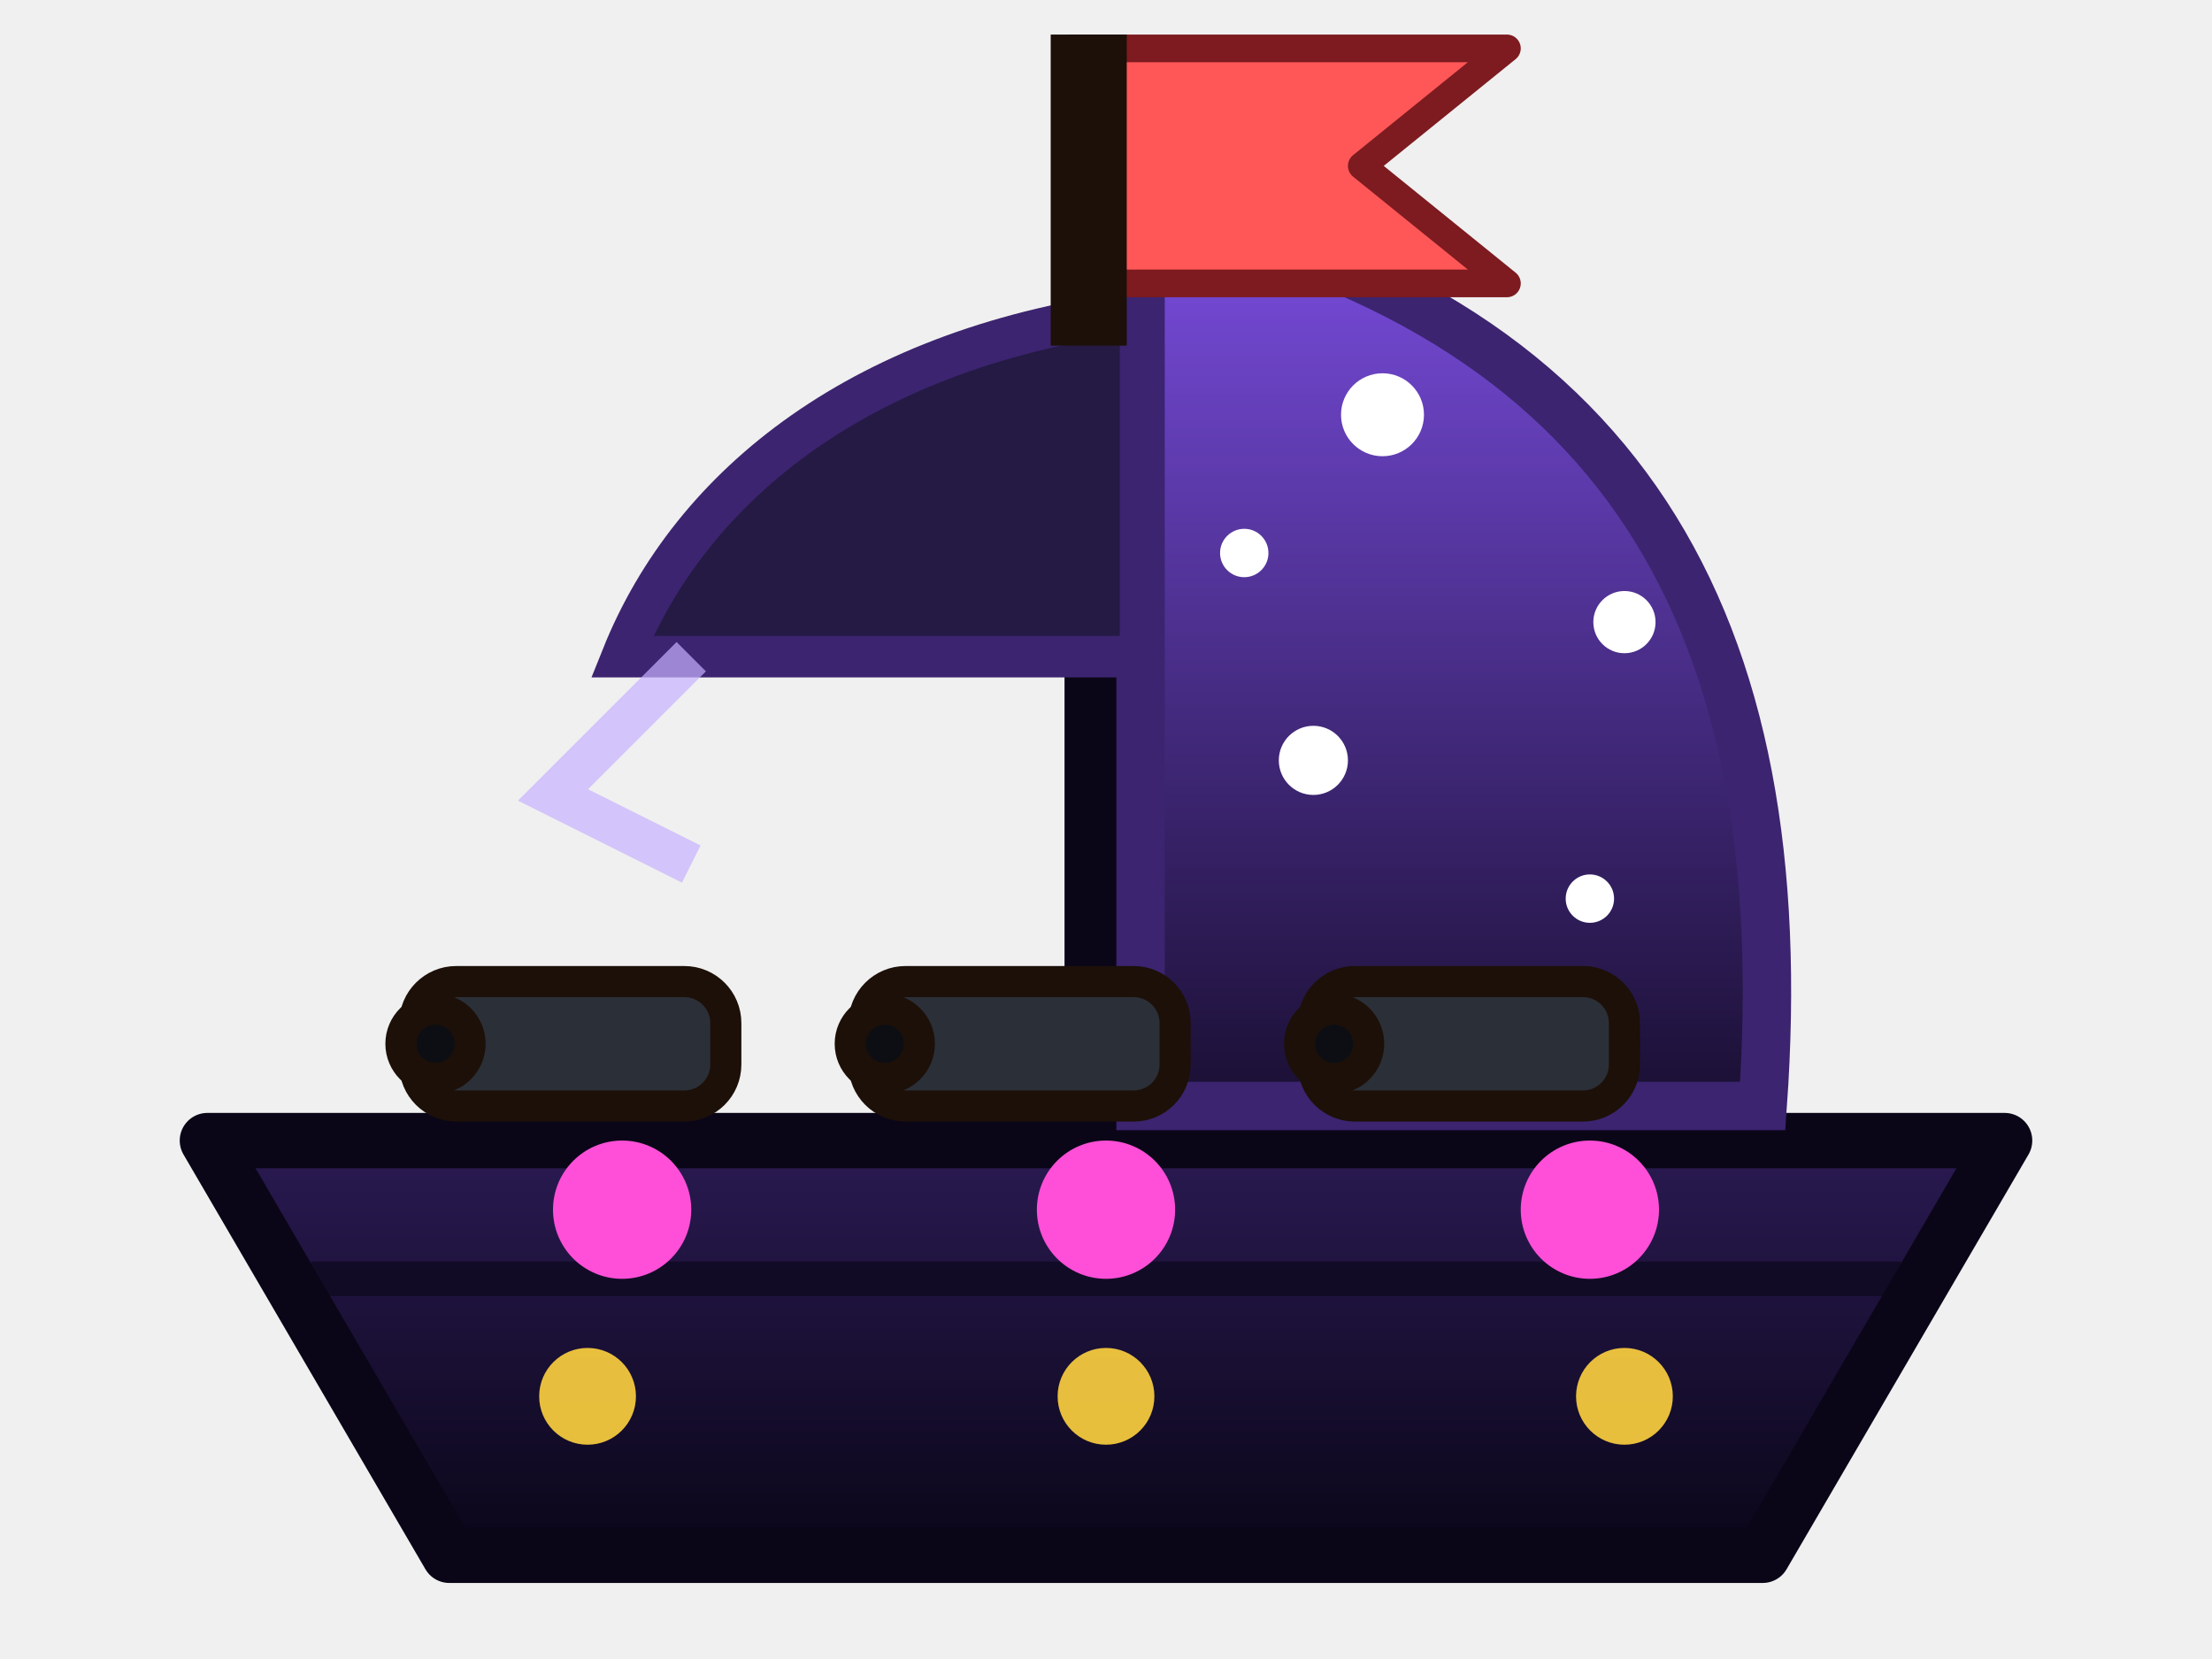
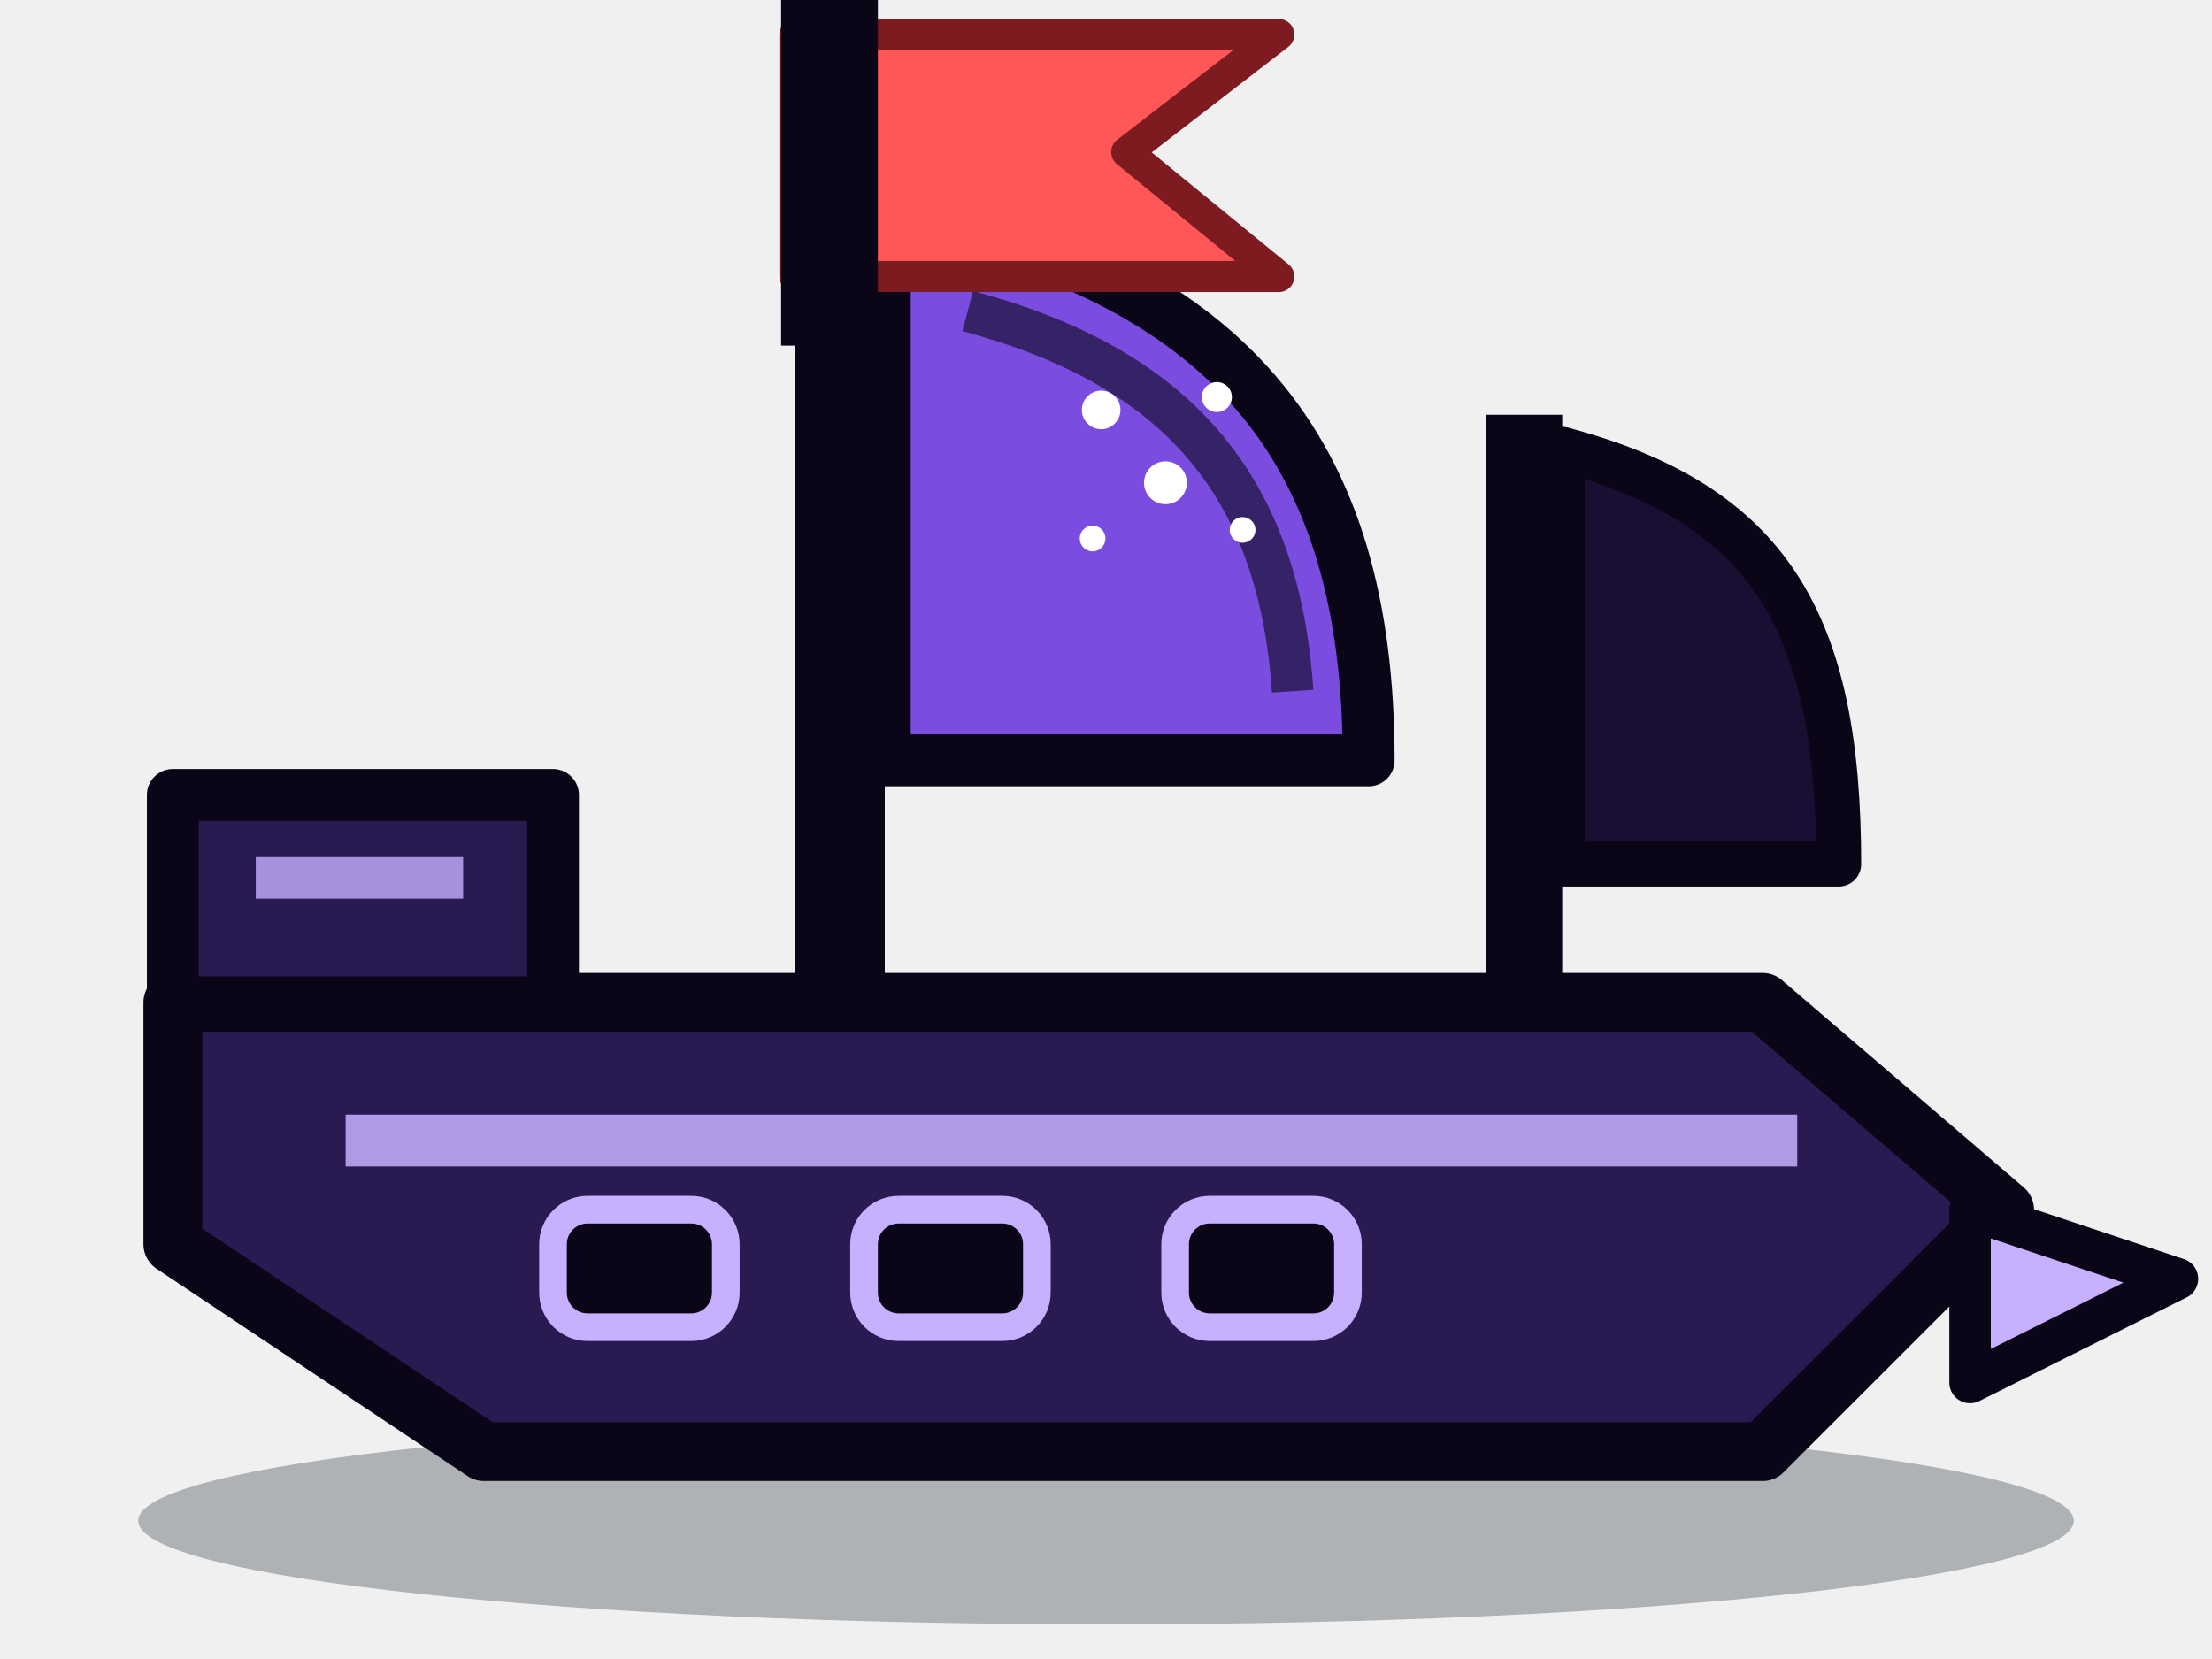
<svg xmlns="http://www.w3.org/2000/svg" viewBox="0 0 64 48" width="256" height="192">
-   <defs>
-     <linearGradient id="s" x1="0" y1="0" x2="0" y2="1">
-       <stop offset="0" stop-color="#7a4de0" />
-       <stop offset="1" stop-color="#1a0f33" />
-     </linearGradient>
-     <linearGradient id="h" x1="0" y1="0" x2="0" y2="1">
-       <stop offset="0" stop-color="#2a1a52" />
-       <stop offset="1" stop-color="#0a0618" />
-     </linearGradient>
-   </defs>
-   <path d="M6 33h52l-7 12H13z" fill="url(#h)" stroke="#0a0618" stroke-width="1.6" stroke-linejoin="round" />
-   <path d="M9 37h46" stroke="#0a0618" stroke-width="1" opacity=".65" />
-   <rect x="30.8" y="4" width="2.6" height="29" fill="#0a0618" />
-   <path d="M33 6c14 3 19 12 18 26H33z" fill="url(#s)" stroke="#3c2470" stroke-width="1.4" />
-   <g fill="#fff">
-     <circle cx="40" cy="12" r="1.2" />
-     <circle cx="47" cy="18" r=".9" />
-     <circle cx="38" cy="22" r="1" />
-     <circle cx="46" cy="26" r=".7" />
-     <circle cx="36" cy="16" r=".7" />
+   <ellipse cx="32" cy="44" rx="28" ry="3" fill="#04121c" opacity=".28" />
+   <path d="M5 29h46l7 6-7 7H14l-9-6z" fill="#2a1a52" stroke="#0a0618" stroke-width="1.7" stroke-linejoin="round" />
+   <path d="M10 33h42" stroke="#c6b0ff" stroke-width="1.5" opacity=".85" />
+   <path d="M5 29v-6h11v6z" fill="#2a1a52" stroke="#0a0618" stroke-width="1.5" stroke-linejoin="round" />
+   <path d="M7.4 25.4h6" stroke="#c6b0ff" stroke-width="1.2" opacity=".8" />
+   <g fill="#0a0618" stroke="#c6b0ff" stroke-width=".8">
+     <rect x="16" y="35" width="5" height="3.4" rx="1" />
+     <rect x="25" y="35" width="5" height="3.4" rx="1" />
+     <rect x="34" y="35" width="5" height="3.4" rx="1" />
  </g>
-   <path d="M33 9c-8 1-13 5-15 10h15z" fill="#241a44" stroke="#3c2470" stroke-width="1.2" />
-   <path d="M20 19l-4 4 4 2" fill="none" stroke="#c6b0ff" stroke-width="1.2" opacity=".7" />
-   <g fill="#ff4fd8">
-     <circle cx="18" cy="35" r="2" />
-     <circle cx="32" cy="35" r="2" />
-     <circle cx="46" cy="35" r="2" />
-   </g>
-   <g stroke="#1c1008" stroke-width=".9" stroke-linejoin="round">
-     <g fill="#2b2f38">
-       <rect x="12" y="28.4" width="9" height="3.6" rx="1.2" />
-       <rect x="25" y="28.4" width="9" height="3.6" rx="1.2" />
-       <rect x="38" y="28.4" width="9" height="3.6" rx="1.2" />
-     </g>
-     <g fill="#0c0e13">
-       <circle cx="12.6" cy="30.2" r="1" />
-       <circle cx="25.6" cy="30.2" r="1" />
-       <circle cx="38.6" cy="30.2" r="1" />
-     </g>
-     <path d="M31 1.4h12.6l-4.2 3.4 4.2 3.4H31z" fill="#ff5757" stroke="#7d1b20" stroke-width=".8" />
-     <path d="M30.4 1h2.2v9h-2.2z" fill="#1c1008" stroke="none" />
-     <g fill="#ffd23f" stroke="none" opacity=".9">
-       <circle cx="17" cy="40.4" r="1.4" />
-       <circle cx="32" cy="40.4" r="1.4" />
-       <circle cx="47" cy="40.4" r="1.4" />
+   <path d="M57 35l6 2-6 3z" fill="#c6b0ff" stroke="#0a0618" stroke-width="1.2" stroke-linejoin="round" />
+   <rect x="23" y="4" width="2.6" height="25" fill="#0a0618" />
+   <path d="M25.6 6c10 2 14 7 14 16h-14z" fill="#7a4de0" stroke="#0a0618" stroke-width="1.5" stroke-linejoin="round" />
+   <path d="M28 9c6 1.6 9 5 9.4 11" stroke="#1a0f33" stroke-width="1.2" fill="none" opacity=".7" />
+   <g transform="translate(30 10) scale(.62)">
+     <g fill="#fff">
+       <circle cx="3" cy="3" r=".9" />
+       <circle cx="8.4" cy="2.4" r=".7" />
+       <circle cx="6" cy="6.4" r="1" />
+       <circle cx="9.6" cy="8.6" r=".6" />
+       <circle cx="2.6" cy="9" r=".6" />
    </g>
  </g>
+   <rect x="43" y="12" width="2.2" height="17" fill="#0a0618" />
+   <path d="M45.2 13c6 1.6 8 5 8 12h-8z" fill="#1a0f33" stroke="#0a0618" stroke-width="1.3" stroke-linejoin="round" />
+   <path d="M23 1h14l-4.4 3.4L37 8H23z" fill="#ff5757" stroke="#7d1b20" stroke-width=".9" stroke-linejoin="round" />
+   <path d="M22.6 0h2.8v10h-2.8z" fill="#0a0618" />
</svg>
